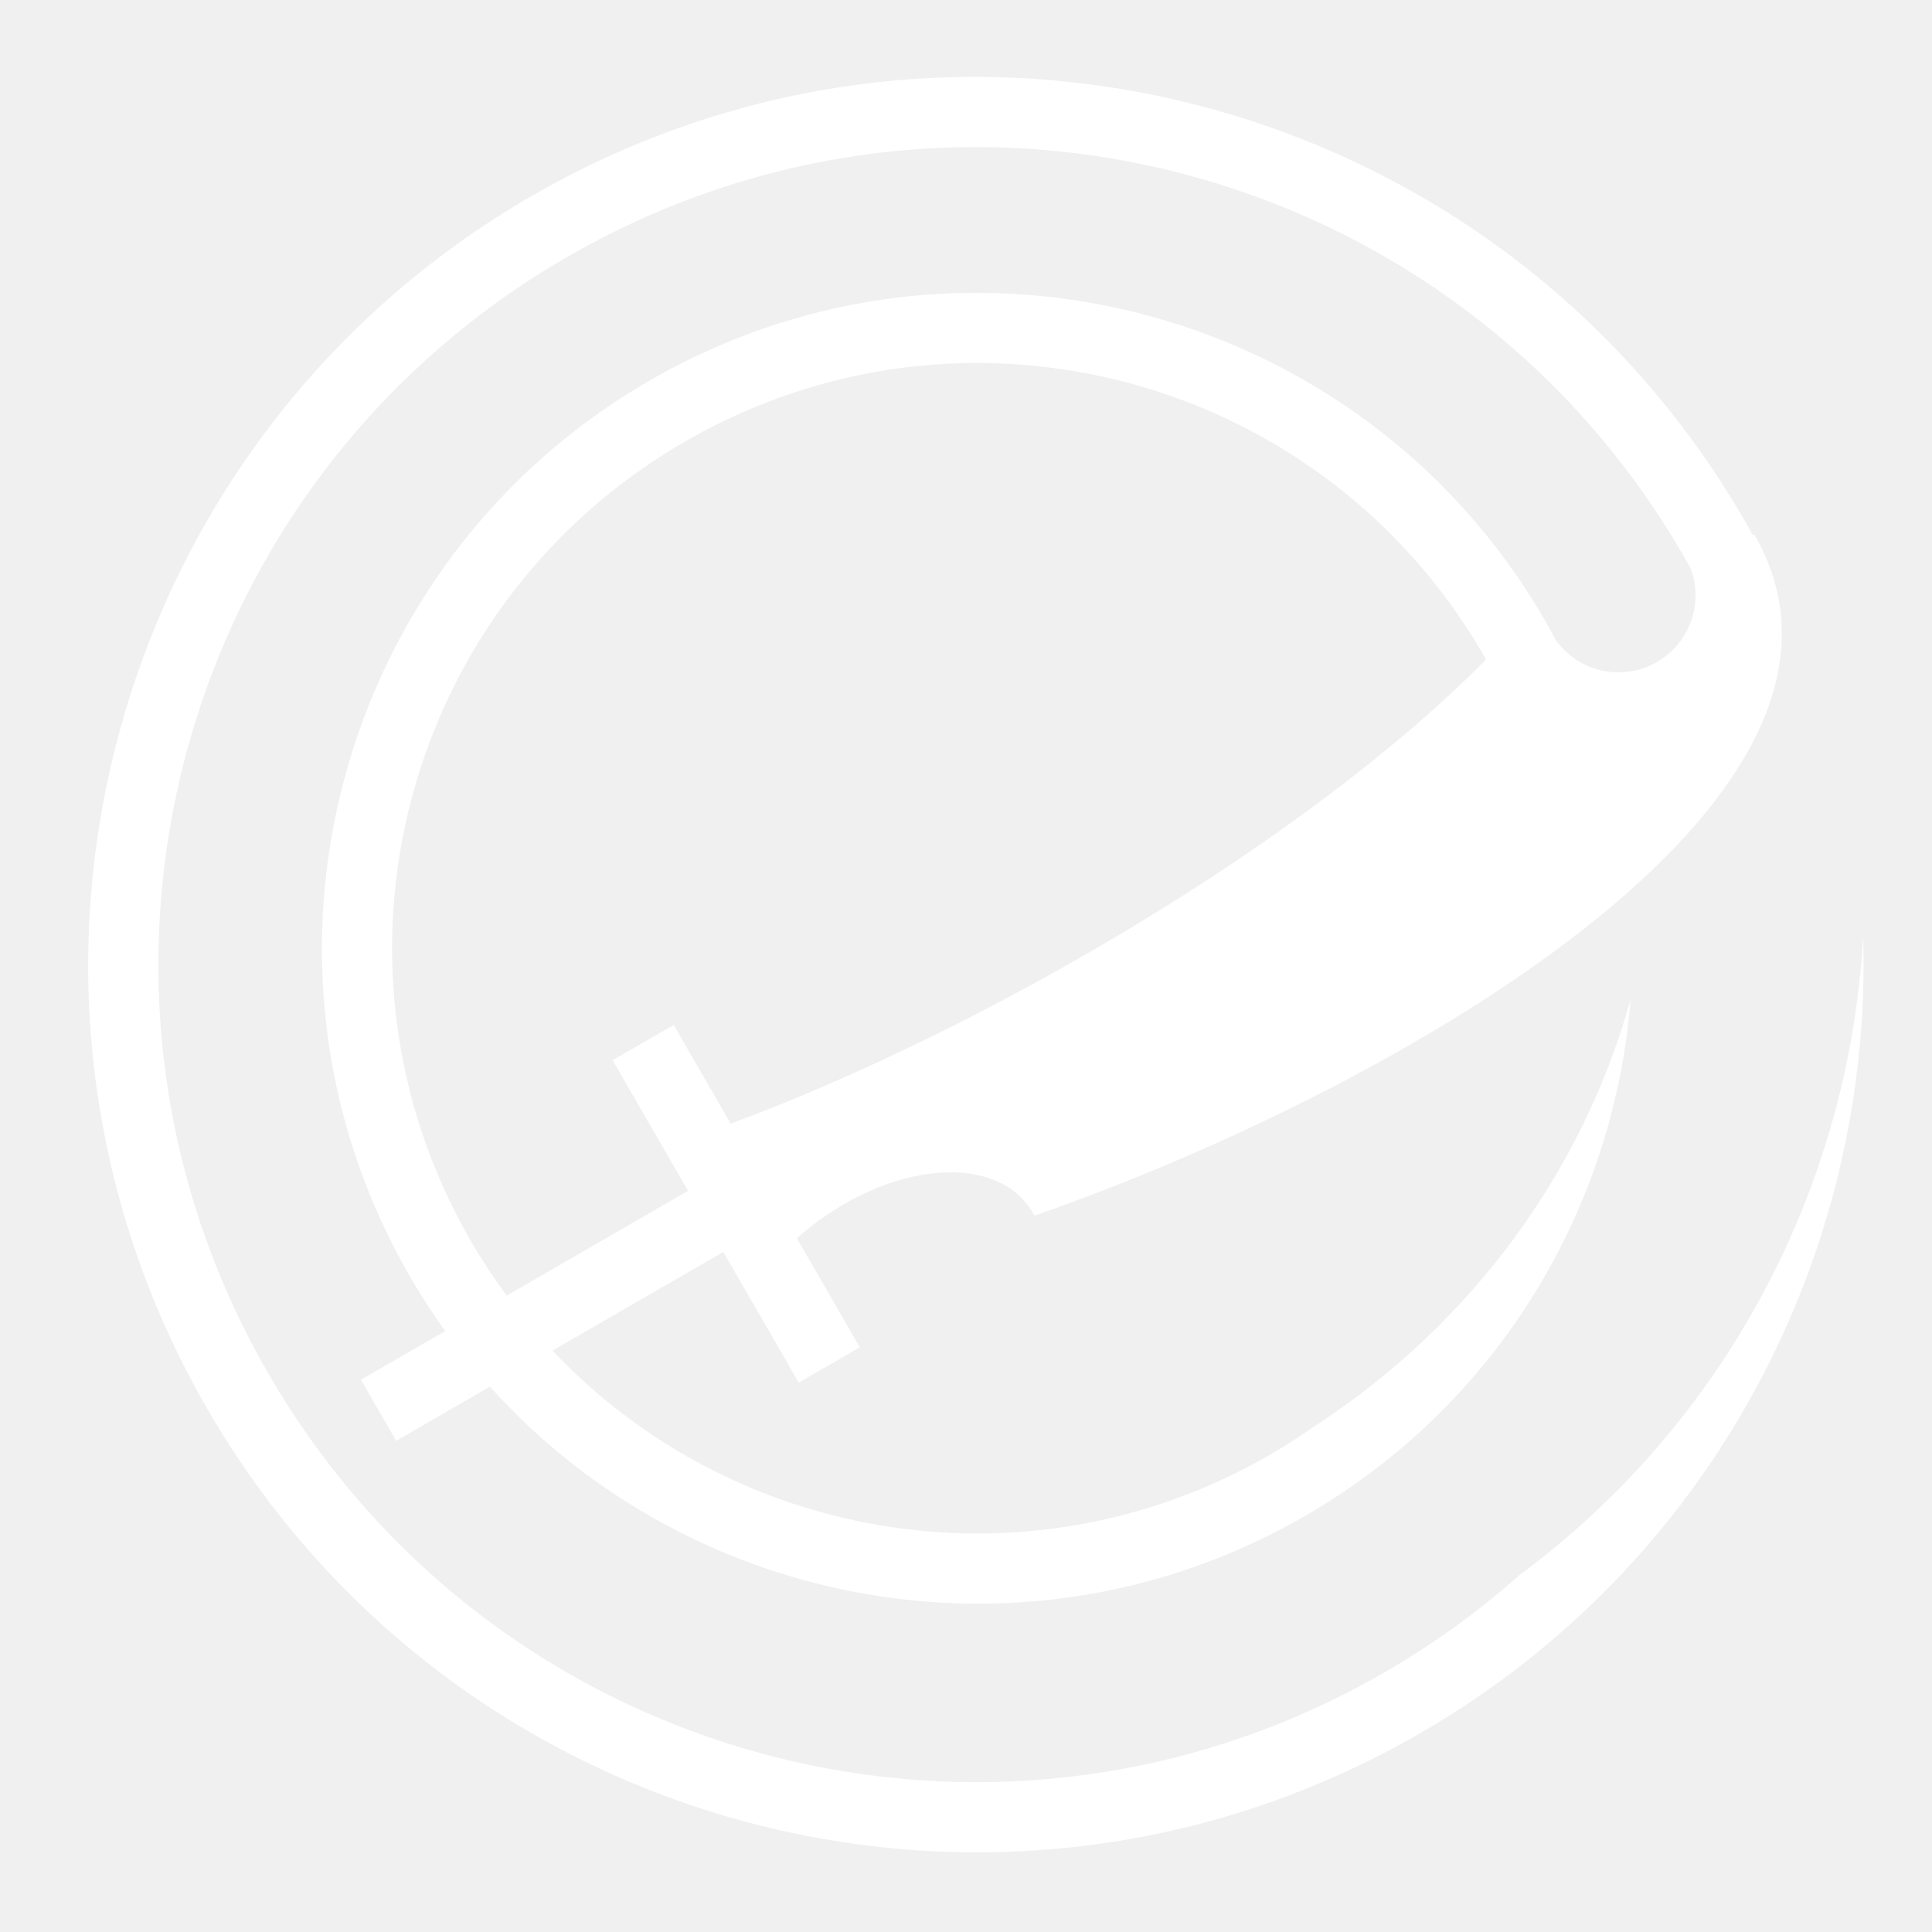
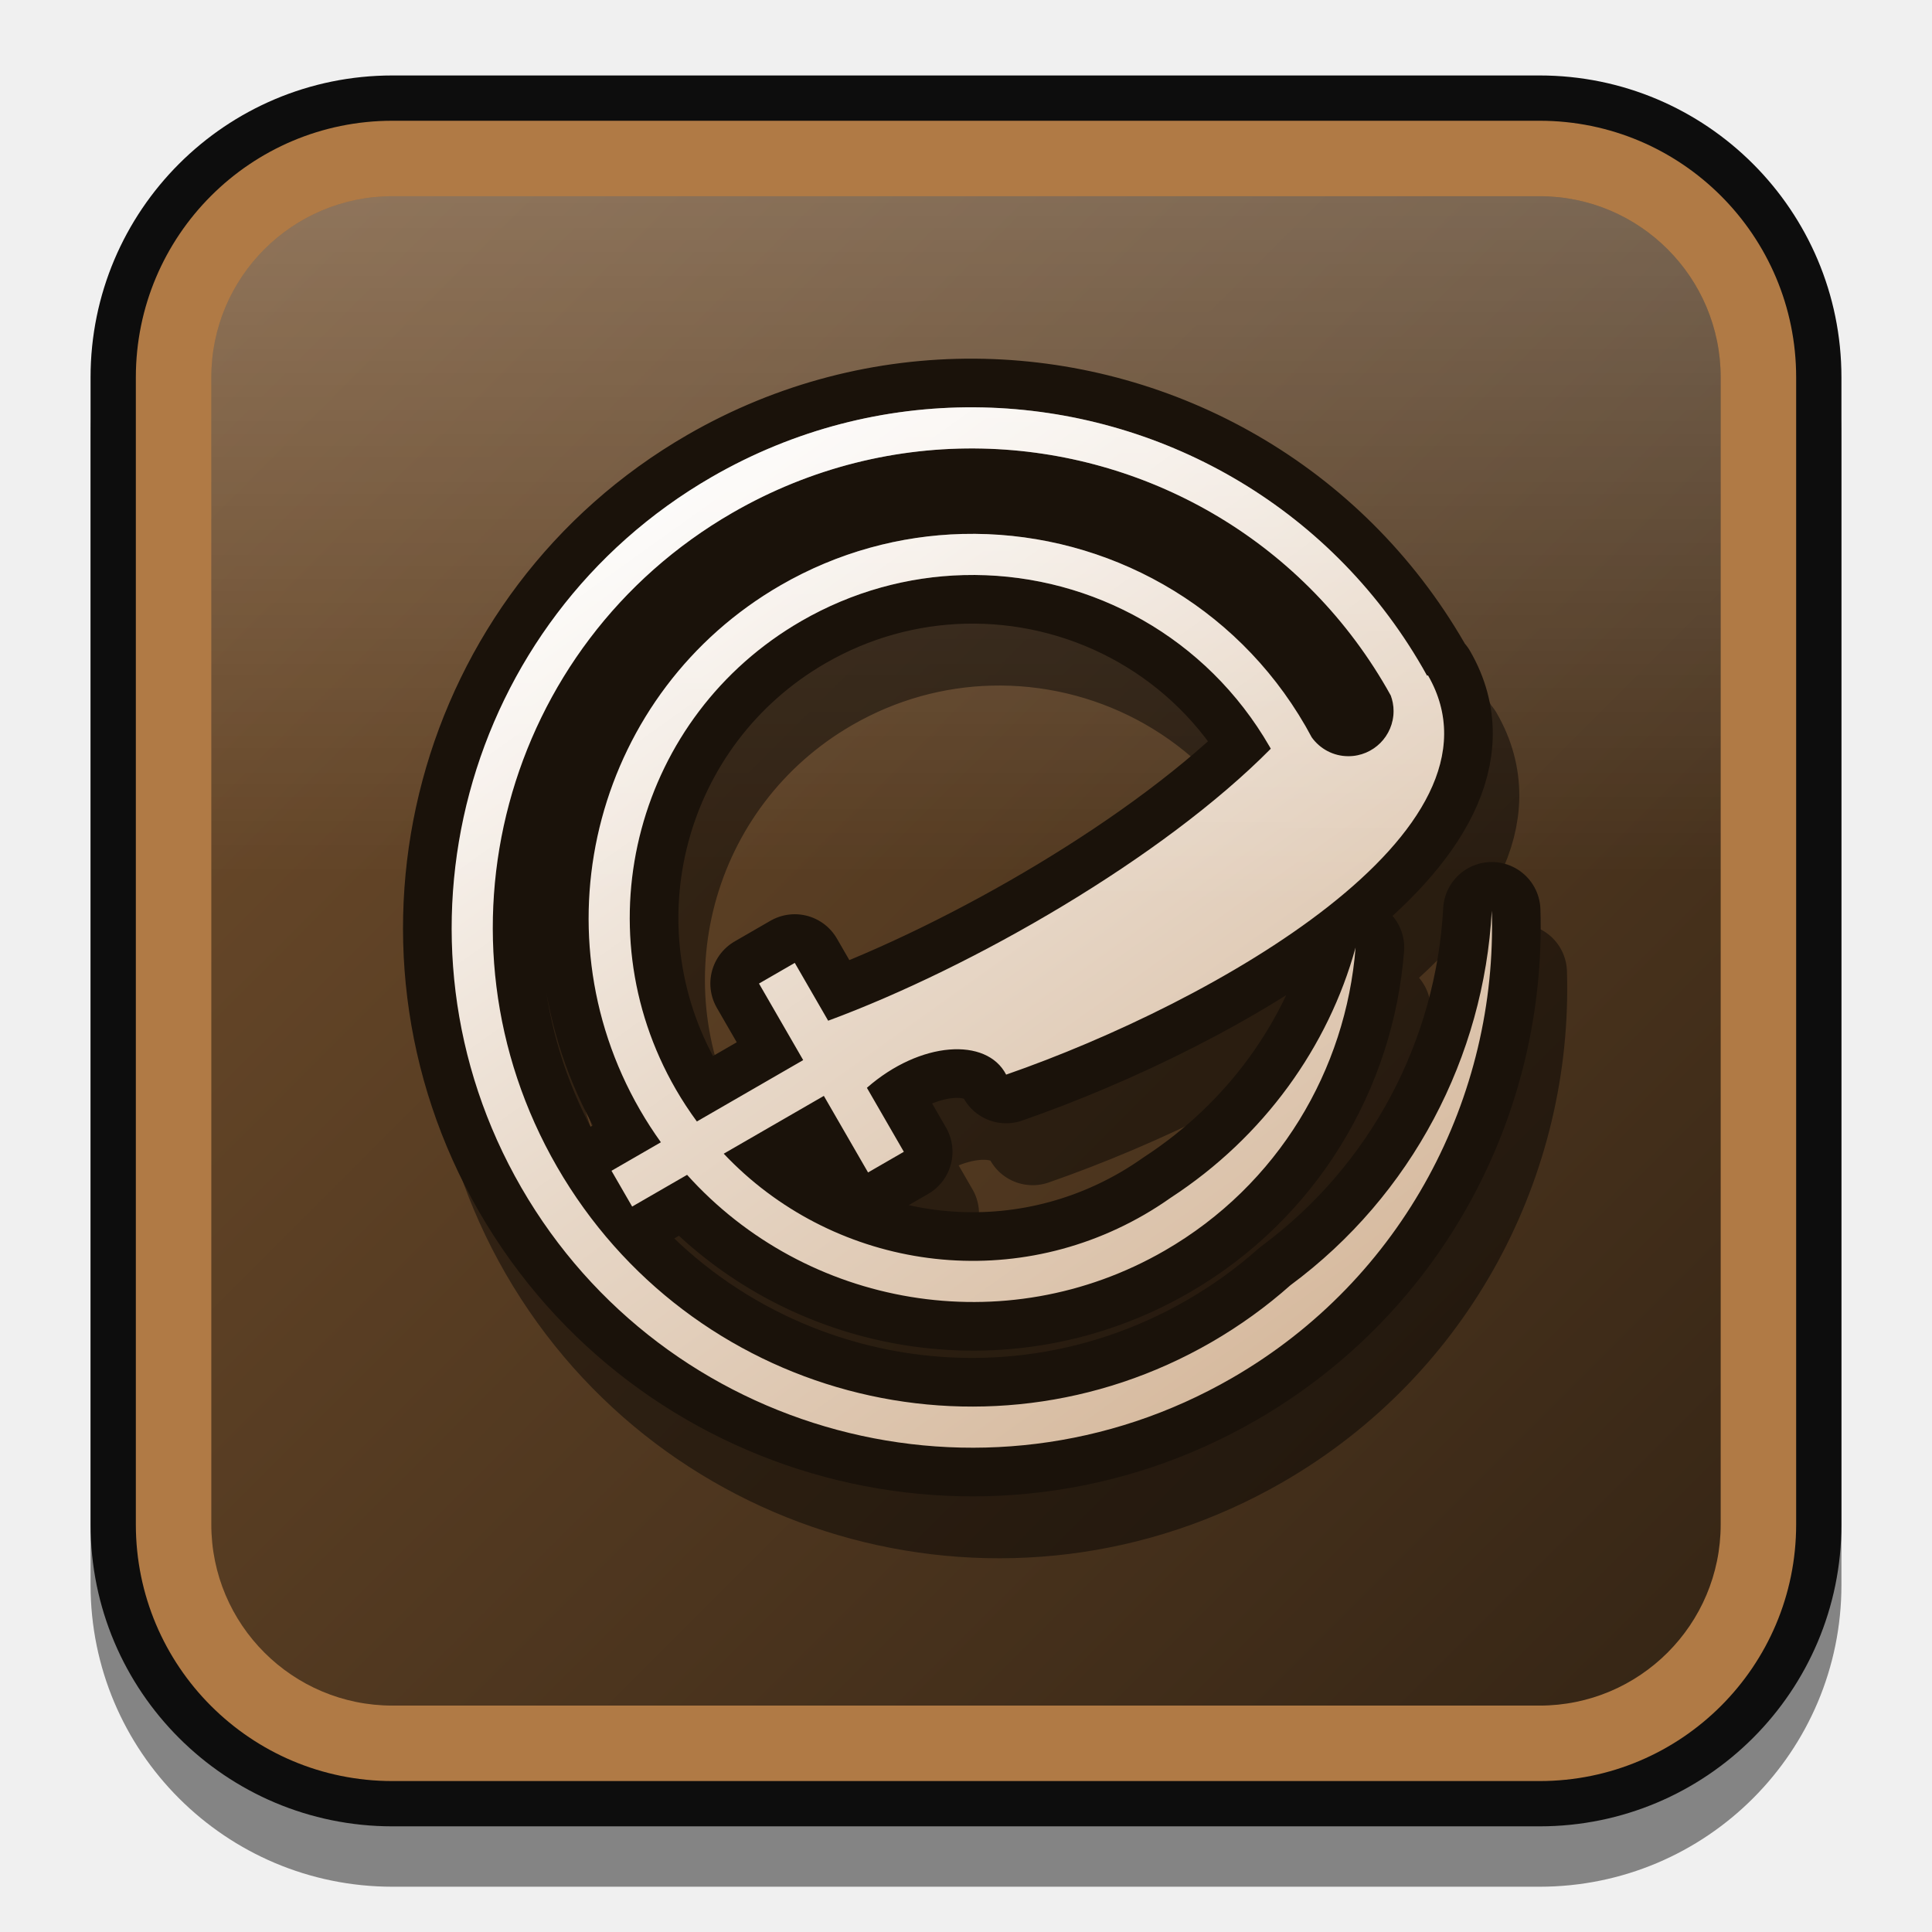
<svg xmlns="http://www.w3.org/2000/svg" viewBox="0 0 512 512">
-   <path fill="#ffffff" d="M259.738 20.38c-40.36-.244-81.305 9.895-118.744 31.51C28.566 116.8-10.03 260.837 54.88 373.265c64.91 112.427 208.947 151.024 321.376 86.113 77.686-44.852 120.106-127.485 117.498-211.363-3.575 65.865-35.942 128.62-91.082 169.41-10.81 9.596-22.748 18.254-35.762 25.767C263.228 503.053 130.926 467.6 71.066 363.92 11.206 260.238 46.66 127.936 150.34 68.076 185.98 47.5 225 38.183 263.3 39.03 336.42 40.65 406.9 79.31 446.183 147.35c.648 1.122 1.277 2.25 1.9 3.38.803 2.184 1.258 4.534 1.258 6.997 0 11.29-9.152 20.44-20.442 20.44-6.85 0-12.894-3.38-16.6-8.556-.763-1.432-1.547-2.858-2.355-4.276-.014-.035-.03-.068-.045-.104l-.01.004c-.15-.263-.293-.53-.445-.793-31.91-55.27-89.762-86.377-149.363-86.835-1.923-.014-3.848.002-5.773.05-28.007.718-56.228 8.227-82.162 23.2-82.99 47.914-111.498 154.31-63.584 237.3 2.93 5.072 6.08 9.936 9.426 14.597L95.65 365.648l9.344 16.184 24.848-14.348c53.686 59.734 143.727 75.99 216.017 34.254 51.455-29.707 81.957-81.898 86.294-137.05-12.315 44.767-41.423 85.652-83.564 113.128-3.87 2.732-7.892 5.32-12.076 7.737C273.02 422.21 194.6 408.96 146.41 357.92l45.278-26.143 19.99 34.625 16.185-9.343-16.707-28.937c24.072-21.104 54.165-23.015 62.973-5.96 93.825-32.597 231.378-110.21 190.755-180.57l-.4.173c-.692-1.26-1.396-2.514-2.118-3.764-42.597-73.78-119.27-115.764-198.724-117.565-1.3-.03-2.603-.048-3.905-.056zm.283 75.823c53.167.368 104.69 28.135 133.238 77.582.19.33.37.66.556.99-48.784 49.337-134.526 98.727-200.175 123.002l-15.1-26.148-16.183 9.343 19.987 34.62-48.08 27.76c-3.397-4.618-6.584-9.462-9.518-14.544-42.864-74.244-17.5-168.905 56.744-211.77 23.2-13.394 48.396-20.127 73.38-20.786 1.72-.045 3.436-.063 5.15-.05z" />
+   <defs>
+     <linearGradient id="body-s" gradientUnits="userSpaceOnUse" x1="56" y1="52" x2="456" y2="452">
+       <stop offset="0" stop-color="#724f2d" />
+       <stop offset="1" stop-color="#352515" />
+     </linearGradient>
+     <linearGradient id="bevel-s" gradientUnits="userSpaceOnUse" x1="0" y1="52" x2="0" y2="452">
+       <stop offset="0" stop-color="#fff" stop-opacity="0.22" />
+       <stop offset="0.45" stop-color="#fff" stop-opacity="0" />
+     </linearGradient>
+   </defs>
+   <rect x="24" y="36" width="464" height="464" rx="80" fill="#000" opacity="0.45" />
+   <rect x="24" y="20" width="464" height="464" rx="80" fill="#0d0d0d" />
+   <rect x="36" y="32" width="440" height="440" rx="68" fill="#b07a45" />
+   <rect x="56" y="52" width="400" height="400" rx="48" fill="url(#body-s)" />
+   <rect x="56" y="52" width="400" height="400" rx="48" fill="url(#bevel-s)" />
+   <defs>
+     <linearGradient id="g-s" gradientUnits="userSpaceOnUse" x1="96" y1="32" x2="416" y2="480">
+       <stop offset="0" stop-color="#ffffff" />
+       <stop offset="0.5" stop-color="#e7d7c7" />
+       <stop offset="1" stop-color="#d4b699" />
+     </linearGradient>
+     <linearGradient id="r-s" gradientUnits="userSpaceOnUse" x1="0" y1="0" x2="0" y2="512">
+       <stop offset="0" stop-color="#fff" stop-opacity="0.45" />
+       <stop offset="0.22" stop-color="#fff" stop-opacity="0.2" />
+       <stop offset="0.48" stop-color="#fff" stop-opacity="0" />
+     </linearGradient>
+     <clipPath id="c-s">
+       <path d="M259.738 20.38c-40.36-.244-81.305 9.895-118.744 31.51C28.566 116.8-10.03 260.837 54.88 373.265c64.91 112.427 208.947 151.024 321.376 86.113 77.686-44.852 120.106-127.485 117.498-211.363-3.575 65.865-35.942 128.62-91.082 169.41-10.81 9.596-22.748 18.254-35.762 25.767C263.228 503.053 130.926 467.6 71.066 363.92 11.206 260.238 46.66 127.936 150.34 68.076 185.98 47.5 225 38.183 263.3 39.03 336.42 40.65 406.9 79.31 446.183 147.35c.648 1.122 1.277 2.25 1.9 3.38.803 2.184 1.258 4.534 1.258 6.997 0 11.29-9.152 20.44-20.442 20.44-6.85 0-12.894-3.38-16.6-8.556-.763-1.432-1.547-2.858-2.355-4.276-.014-.035-.03-.068-.045-.104l-.01.004c-.15-.263-.293-.53-.445-.793-31.91-55.27-89.762-86.377-149.363-86.835-1.923-.014-3.848.002-5.773.05-28.007.718-56.228 8.227-82.162 23.2-82.99 47.914-111.498 154.31-63.584 237.3 2.93 5.072 6.08 9.936 9.426 14.597L95.65 365.648l9.344 16.184 24.848-14.348c53.686 59.734 143.727 75.99 216.017 34.254 51.455-29.707 81.957-81.898 86.294-137.05-12.315 44.767-41.423 85.652-83.564 113.128-3.87 2.732-7.892 5.32-12.076 7.737C273.02 422.21 194.6 408.96 146.41 357.92l45.278-26.143 19.99 34.625 16.185-9.343-16.707-28.937c24.072-21.104 54.165-23.015 62.973-5.96 93.825-32.597 231.378-110.21 190.755-180.57l-.4.173c-.692-1.26-1.396-2.514-2.118-3.764-42.597-73.78-119.27-115.764-198.724-117.565-1.3-.03-2.603-.048-3.905-.056zm.283 75.823c53.167.368 104.69 28.135 133.238 77.582.19.33.37.66.556.99-48.784 49.337-134.526 98.727-200.175 123.002l-15.1-26.148-16.183 9.343 19.987 34.62-48.08 27.76c-3.397-4.618-6.584-9.462-9.518-14.544-42.864-74.244-17.5-168.905 56.744-211.77 23.2-13.394 48.396-20.127 73.38-20.786 1.72-.045 3.436-.063 5.15-.05z" />
+     </clipPath>
+   </defs>
+   <g transform="translate(106 96) scale(0.586)">
+     <g opacity="0.45" transform="translate(12 28)">
+       <path d="M259.738 20.38c-40.36-.244-81.305 9.895-118.744 31.51C28.566 116.8-10.03 260.837 54.88 373.265c64.91 112.427 208.947 151.024 321.376 86.113 77.686-44.852 120.106-127.485 117.498-211.363-3.575 65.865-35.942 128.62-91.082 169.41-10.81 9.596-22.748 18.254-35.762 25.767C263.228 503.053 130.926 467.6 71.066 363.92 11.206 260.238 46.66 127.936 150.34 68.076 185.98 47.5 225 38.183 263.3 39.03 336.42 40.65 406.9 79.31 446.183 147.35c.648 1.122 1.277 2.25 1.9 3.38.803 2.184 1.258 4.534 1.258 6.997 0 11.29-9.152 20.44-20.442 20.44-6.85 0-12.894-3.38-16.6-8.556-.763-1.432-1.547-2.858-2.355-4.276-.014-.035-.03-.068-.045-.104l-.01.004c-.15-.263-.293-.53-.445-.793-31.91-55.27-89.762-86.377-149.363-86.835-1.923-.014-3.848.002-5.773.05-28.007.718-56.228 8.227-82.162 23.2-82.99 47.914-111.498 154.31-63.584 237.3 2.93 5.072 6.08 9.936 9.426 14.597L95.65 365.648l9.344 16.184 24.848-14.348c53.686 59.734 143.727 75.99 216.017 34.254 51.455-29.707 81.957-81.898 86.294-137.05-12.315 44.767-41.423 85.652-83.564 113.128-3.87 2.732-7.892 5.32-12.076 7.737C273.02 422.21 194.6 408.96 146.41 357.92l45.278-26.143 19.99 34.625 16.185-9.343-16.707-28.937c24.072-21.104 54.165-23.015 62.973-5.96 93.825-32.597 231.378-110.21 190.755-180.57l-.4.173c-.692-1.26-1.396-2.514-2.118-3.764-42.597-73.78-119.27-115.764-198.724-117.565-1.3-.03-2.603-.048-3.905-.056zm.283 75.823c53.167.368 104.69 28.135 133.238 77.582.19.33.37.66.556.99-48.784 49.337-134.526 98.727-200.175 123.002l-15.1-26.148-16.183 9.343 19.987 34.62-48.08 27.76c-3.397-4.618-6.584-9.462-9.518-14.544-42.864-74.244-17.5-168.905 56.744-211.77 23.2-13.394 48.396-20.127 73.38-20.786 1.72-.045 3.436-.063 5.15-.05z" fill="#000" stroke="#000" stroke-width="44" stroke-linejoin="round" />
+     </g>
+     <path d="M259.738 20.38c-40.36-.244-81.305 9.895-118.744 31.51C28.566 116.8-10.03 260.837 54.88 373.265c64.91 112.427 208.947 151.024 321.376 86.113 77.686-44.852 120.106-127.485 117.498-211.363-3.575 65.865-35.942 128.62-91.082 169.41-10.81 9.596-22.748 18.254-35.762 25.767C263.228 503.053 130.926 467.6 71.066 363.92 11.206 260.238 46.66 127.936 150.34 68.076 185.98 47.5 225 38.183 263.3 39.03 336.42 40.65 406.9 79.31 446.183 147.35c.648 1.122 1.277 2.25 1.9 3.38.803 2.184 1.258 4.534 1.258 6.997 0 11.29-9.152 20.44-20.442 20.44-6.85 0-12.894-3.38-16.6-8.556-.763-1.432-1.547-2.858-2.355-4.276-.014-.035-.03-.068-.045-.104l-.01.004c-.15-.263-.293-.53-.445-.793-31.91-55.27-89.762-86.377-149.363-86.835-1.923-.014-3.848.002-5.773.05-28.007.718-56.228 8.227-82.162 23.2-82.99 47.914-111.498 154.31-63.584 237.3 2.93 5.072 6.08 9.936 9.426 14.597L95.65 365.648l9.344 16.184 24.848-14.348c53.686 59.734 143.727 75.99 216.017 34.254 51.455-29.707 81.957-81.898 86.294-137.05-12.315 44.767-41.423 85.652-83.564 113.128-3.87 2.732-7.892 5.32-12.076 7.737C273.02 422.21 194.6 408.96 146.41 357.92l45.278-26.143 19.99 34.625 16.185-9.343-16.707-28.937c24.072-21.104 54.165-23.015 62.973-5.96 93.825-32.597 231.378-110.21 190.755-180.57l-.4.173c-.692-1.26-1.396-2.514-2.118-3.764-42.597-73.78-119.27-115.764-198.724-117.565-1.3-.03-2.603-.048-3.905-.056zm.283 75.823c53.167.368 104.69 28.135 133.238 77.582.19.33.37.66.556.99-48.784 49.337-134.526 98.727-200.175 123.002l-15.1-26.148-16.183 9.343 19.987 34.62-48.08 27.76c-3.397-4.618-6.584-9.462-9.518-14.544-42.864-74.244-17.5-168.905 56.744-211.77 23.2-13.394 48.396-20.127 73.38-20.786 1.72-.045 3.436-.063 5.15-.05z" fill="#1a120a" stroke="#1a120a" stroke-width="44" stroke-linejoin="round" stroke-linecap="round" />
+     <path d="M259.738 20.38c-40.36-.244-81.305 9.895-118.744 31.51C28.566 116.8-10.03 260.837 54.88 373.265c64.91 112.427 208.947 151.024 321.376 86.113 77.686-44.852 120.106-127.485 117.498-211.363-3.575 65.865-35.942 128.62-91.082 169.41-10.81 9.596-22.748 18.254-35.762 25.767C263.228 503.053 130.926 467.6 71.066 363.92 11.206 260.238 46.66 127.936 150.34 68.076 185.98 47.5 225 38.183 263.3 39.03 336.42 40.65 406.9 79.31 446.183 147.35c.648 1.122 1.277 2.25 1.9 3.38.803 2.184 1.258 4.534 1.258 6.997 0 11.29-9.152 20.44-20.442 20.44-6.85 0-12.894-3.38-16.6-8.556-.763-1.432-1.547-2.858-2.355-4.276-.014-.035-.03-.068-.045-.104l-.01.004c-.15-.263-.293-.53-.445-.793-31.91-55.27-89.762-86.377-149.363-86.835-1.923-.014-3.848.002-5.773.05-28.007.718-56.228 8.227-82.162 23.2-82.99 47.914-111.498 154.31-63.584 237.3 2.93 5.072 6.08 9.936 9.426 14.597L95.65 365.648l9.344 16.184 24.848-14.348c53.686 59.734 143.727 75.99 216.017 34.254 51.455-29.707 81.957-81.898 86.294-137.05-12.315 44.767-41.423 85.652-83.564 113.128-3.87 2.732-7.892 5.32-12.076 7.737C273.02 422.21 194.6 408.96 146.41 357.92l45.278-26.143 19.99 34.625 16.185-9.343-16.707-28.937c24.072-21.104 54.165-23.015 62.973-5.96 93.825-32.597 231.378-110.21 190.755-180.57l-.4.173c-.692-1.26-1.396-2.514-2.118-3.764-42.597-73.78-119.27-115.764-198.724-117.565-1.3-.03-2.603-.048-3.905-.056zm.283 75.823c53.167.368 104.69 28.135 133.238 77.582.19.33.37.66.556.99-48.784 49.337-134.526 98.727-200.175 123.002l-15.1-26.148-16.183 9.343 19.987 34.62-48.08 27.76c-3.397-4.618-6.584-9.462-9.518-14.544-42.864-74.244-17.5-168.905 56.744-211.77 23.2-13.394 48.396-20.127 73.38-20.786 1.72-.045 3.436-.063 5.15-.05z" fill="url(#g-s)" />
+     <rect x="0" y="0" width="512" height="512" clip-path="url(#c-s)" fill="url(#r-s)" />
+   </g>
</svg>
